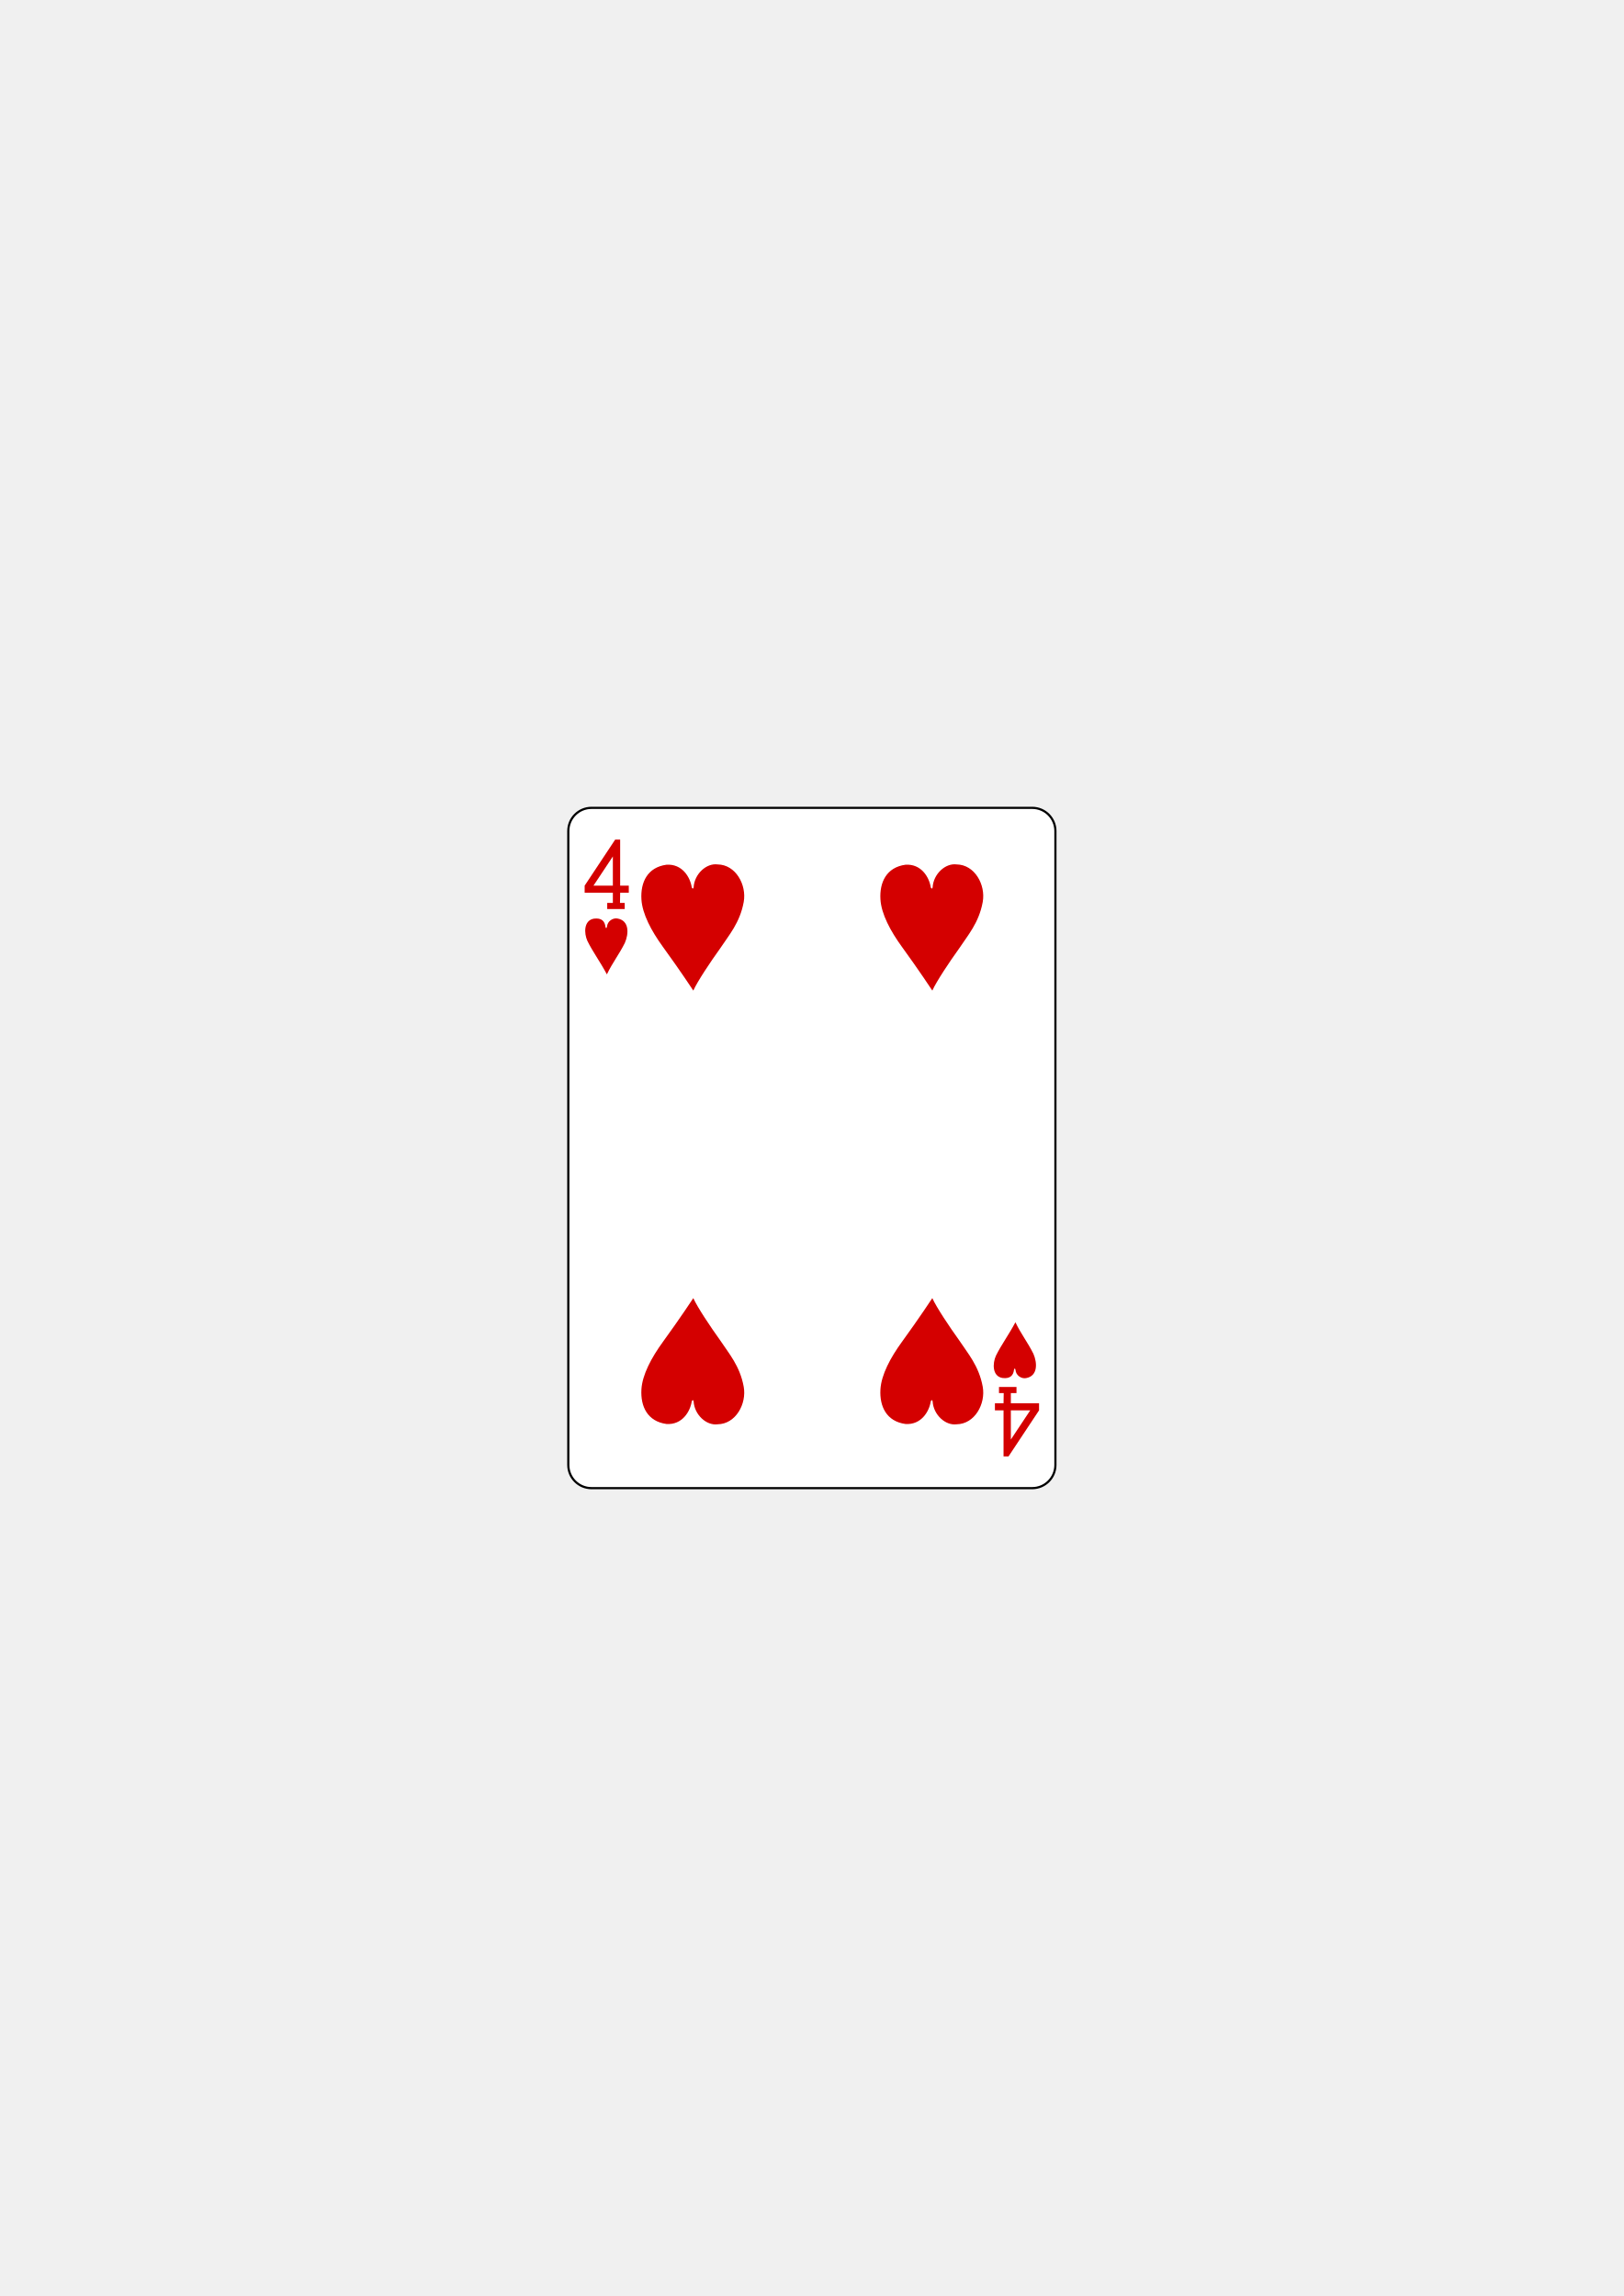
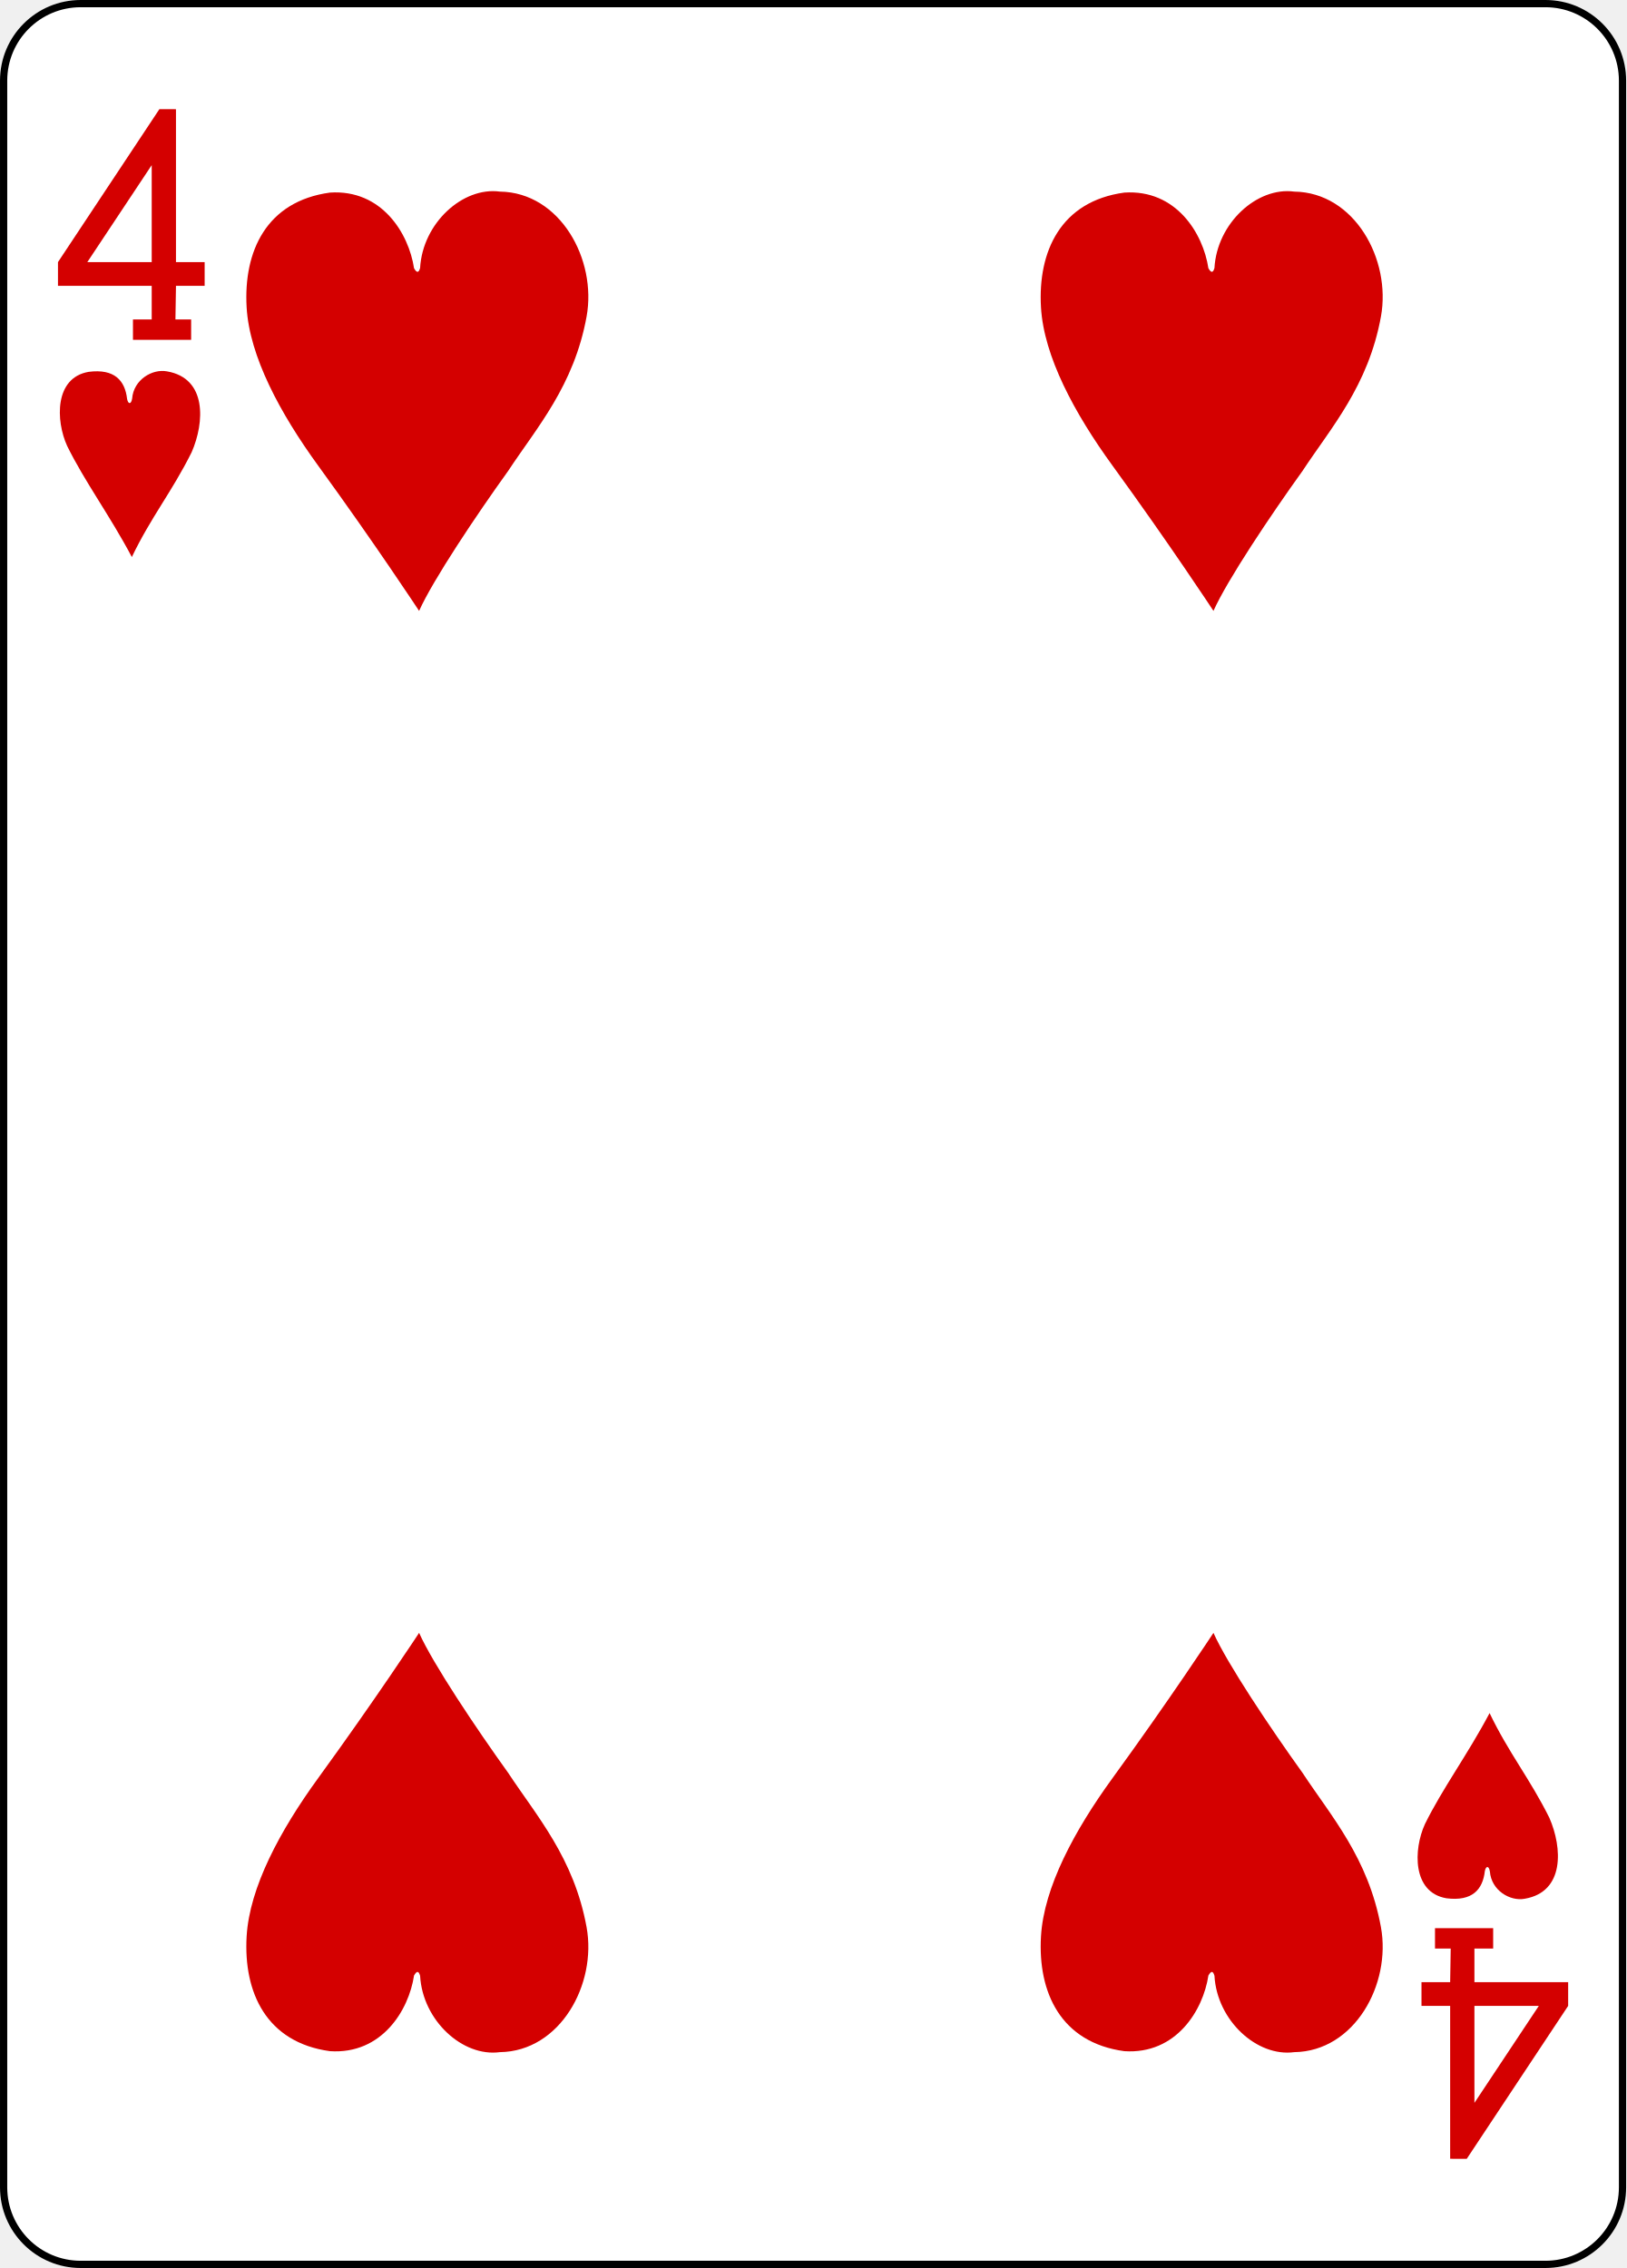
- <svg xmlns="http://www.w3.org/2000/svg" width="744.094" height="1052.362" id="svg4423" version="1.1">
+ <svg xmlns="http://www.w3.org/2000/svg" width="224.225" height="312.808" id="svg4423" version="1.1">
  <defs id="defs4425" />
-   <g id="layer1">
+   <g id="layer1" transform="translate(-259.9347,-369.7772)">
    <g transform="translate(-1760.077,198.1498)" id="g8925" style="display:inline">
      <g id="g8796">
        <g transform="translate(-4683.875,2918.937)" id="g8902">
          <rect ry="10.63" rx="10.63" style="fill:#ffffff;fill-opacity:1;stroke:#000000;stroke-width:0.997;stroke-miterlimit:4;stroke-opacity:1;stroke-dasharray:none;display:inline" id="rect6353" width="223.228" height="311.811" x="6704.386" y="-2746.811" />
          <g id="g8591" transform="matrix(0.3010621,0,0,0.3010621,5623.293,-1949.67)">
            <path style="fill:#d40000;fill-opacity:1;display:inline" d="m 3650.172,-2493.73 0,-9.344 8.586,0 0,-15.399 -42.931,0 0,-10.865 46.453,-70.079 7.591,0.026 0,70.053 13.132,0 0,10.865 -13.132,0 -0.253,15.399 7.197,0 0,9.344 z m 8.586,-80.04 -29.493,44.432 29.493,0 z" id="path7104" />
            <path id="path7159" d="m 4273.157,-1766.094 0,9.344 -8.586,0 0,15.399 42.931,0 0,10.865 -46.453,70.079 -7.591,-0.026 0,-70.053 -13.132,0 0,-10.865 13.132,0 0.253,-15.399 -7.197,0 0,-9.344 z m -8.586,80.04 29.493,-44.432 -29.493,0 z" style="fill:#d40000;fill-opacity:1;display:inline" />
          </g>
        </g>
      </g>
      <path style="fill:#d40000;fill-opacity:1;display:inline" d="m 2029.266,233.121 c -1.583,-3.472 -1.757,-9.405 2.971,-10.208 3.562,-0.458 5.012,1.198 5.3,3.742 0.142,0.743 0.562,0.788 0.695,-0.058 0.204,-2.609 2.787,-4.133 4.806,-3.75 5.527,0.945 5.204,7.028 3.398,11.156 -2.731,5.479 -5.601,8.938 -8.245,14.452 -3.038,-5.741 -6.507,-10.405 -8.926,-15.333 z" id="path8638" />
      <path id="path8520" d="m 2065.508,198.19 c 7.144,-0.474 10.868,5.627 11.595,10.436 0.433,0.764 0.671,0.549 0.837,-0.042 0.349,-6.174 5.875,-11.22 10.993,-10.53 8.328,0.108 13.389,9.375 11.966,17.219 -1.738,9.582 -6.9,15.351 -10.808,21.293 -4.421,6.152 -10.373,15.04 -12.29,19.317 0,0 -6.048,-9.205 -13.917,-20.03 -5.262,-7.239 -9.473,-15.082 -9.865,-21.835 -0.448,-7.715 2.719,-14.632 11.489,-15.828 z" style="fill:#d40000;fill-opacity:1;display:inline" />
      <path id="path8522" d="m 2175.041,198.19 c 7.144,-0.474 10.868,5.627 11.595,10.436 0.433,0.764 0.671,0.549 0.837,-0.042 0.349,-6.174 5.875,-11.22 10.993,-10.53 8.328,0.108 13.389,9.375 11.966,17.219 -1.738,9.582 -6.9,15.351 -10.808,21.293 -4.421,6.152 -10.373,15.04 -12.29,19.317 0,0 -6.048,-9.205 -13.917,-20.03 -5.262,-7.239 -9.473,-15.082 -9.865,-21.835 -0.448,-7.715 2.719,-14.632 11.489,-15.828 z" style="fill:#d40000;fill-opacity:1;display:inline" />
      <path id="path8584" d="m 2065.508,454.53 c 7.144,0.474 10.868,-5.627 11.595,-10.436 0.433,-0.764 0.671,-0.549 0.837,0.042 0.349,6.174 5.875,11.22 10.993,10.53 8.328,-0.108 13.389,-9.375 11.966,-17.219 -1.738,-9.582 -6.9,-15.351 -10.808,-21.293 -4.421,-6.152 -10.373,-15.04 -12.29,-19.317 0,0 -6.048,9.205 -13.917,20.03 -5.262,7.239 -9.473,15.082 -9.865,21.835 -0.448,7.715 2.719,14.632 11.489,15.828 z" style="fill:#d40000;fill-opacity:1;display:inline" />
      <path id="path8586" d="m 2175.041,454.53 c 7.144,0.474 10.868,-5.627 11.595,-10.436 0.433,-0.764 0.671,-0.549 0.837,0.042 0.349,6.174 5.875,11.22 10.993,10.53 8.328,-0.108 13.389,-9.375 11.966,-17.219 -1.738,-9.582 -6.9,-15.351 -10.808,-21.293 -4.421,-6.152 -10.373,-15.04 -12.29,-19.317 0,0 -6.048,9.205 -13.917,20.03 -5.262,7.239 -9.473,15.082 -9.865,21.835 -0.448,7.715 2.719,14.632 11.489,15.828 z" style="fill:#d40000;fill-opacity:1;display:inline" />
      <path id="path8654" d="m 2216.485,423.233 c -1.583,3.472 -1.757,9.405 2.971,10.208 3.562,0.458 5.012,-1.198 5.3,-3.742 0.142,-0.743 0.562,-0.788 0.695,0.058 0.204,2.609 2.787,4.133 4.806,3.75 5.527,-0.945 5.204,-7.028 3.398,-11.156 -2.731,-5.479 -5.601,-8.938 -8.245,-14.452 -3.038,5.741 -6.507,10.405 -8.926,15.333 z" style="fill:#d40000;fill-opacity:1;display:inline" />
    </g>
  </g>
</svg>
